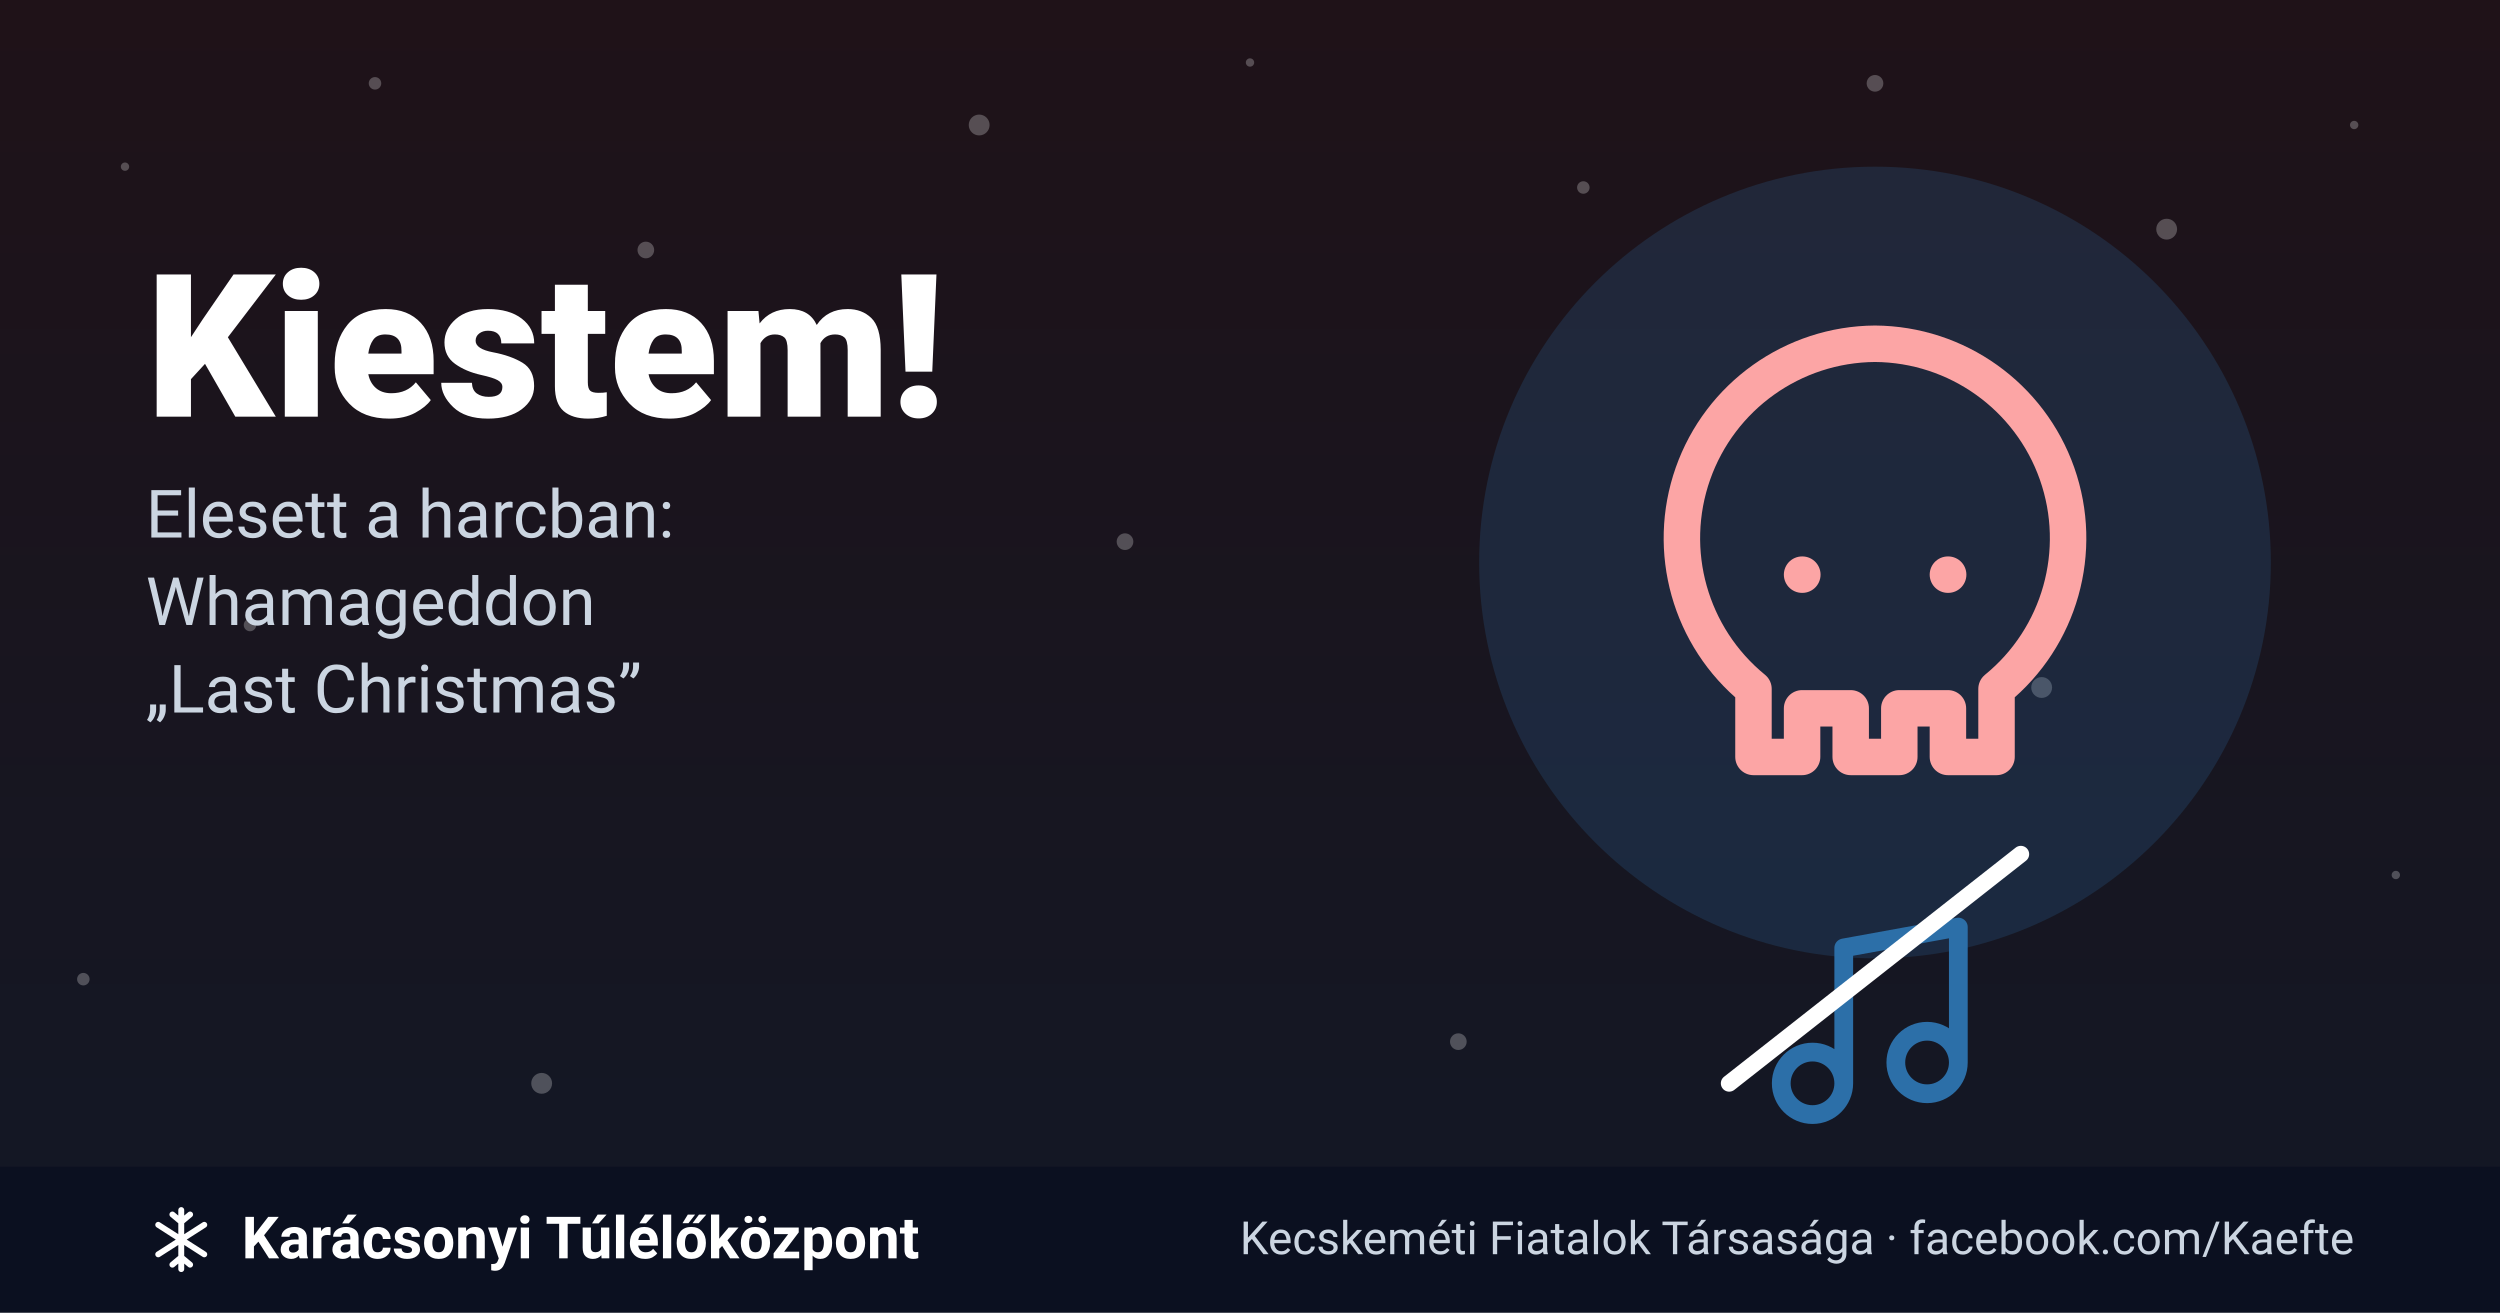
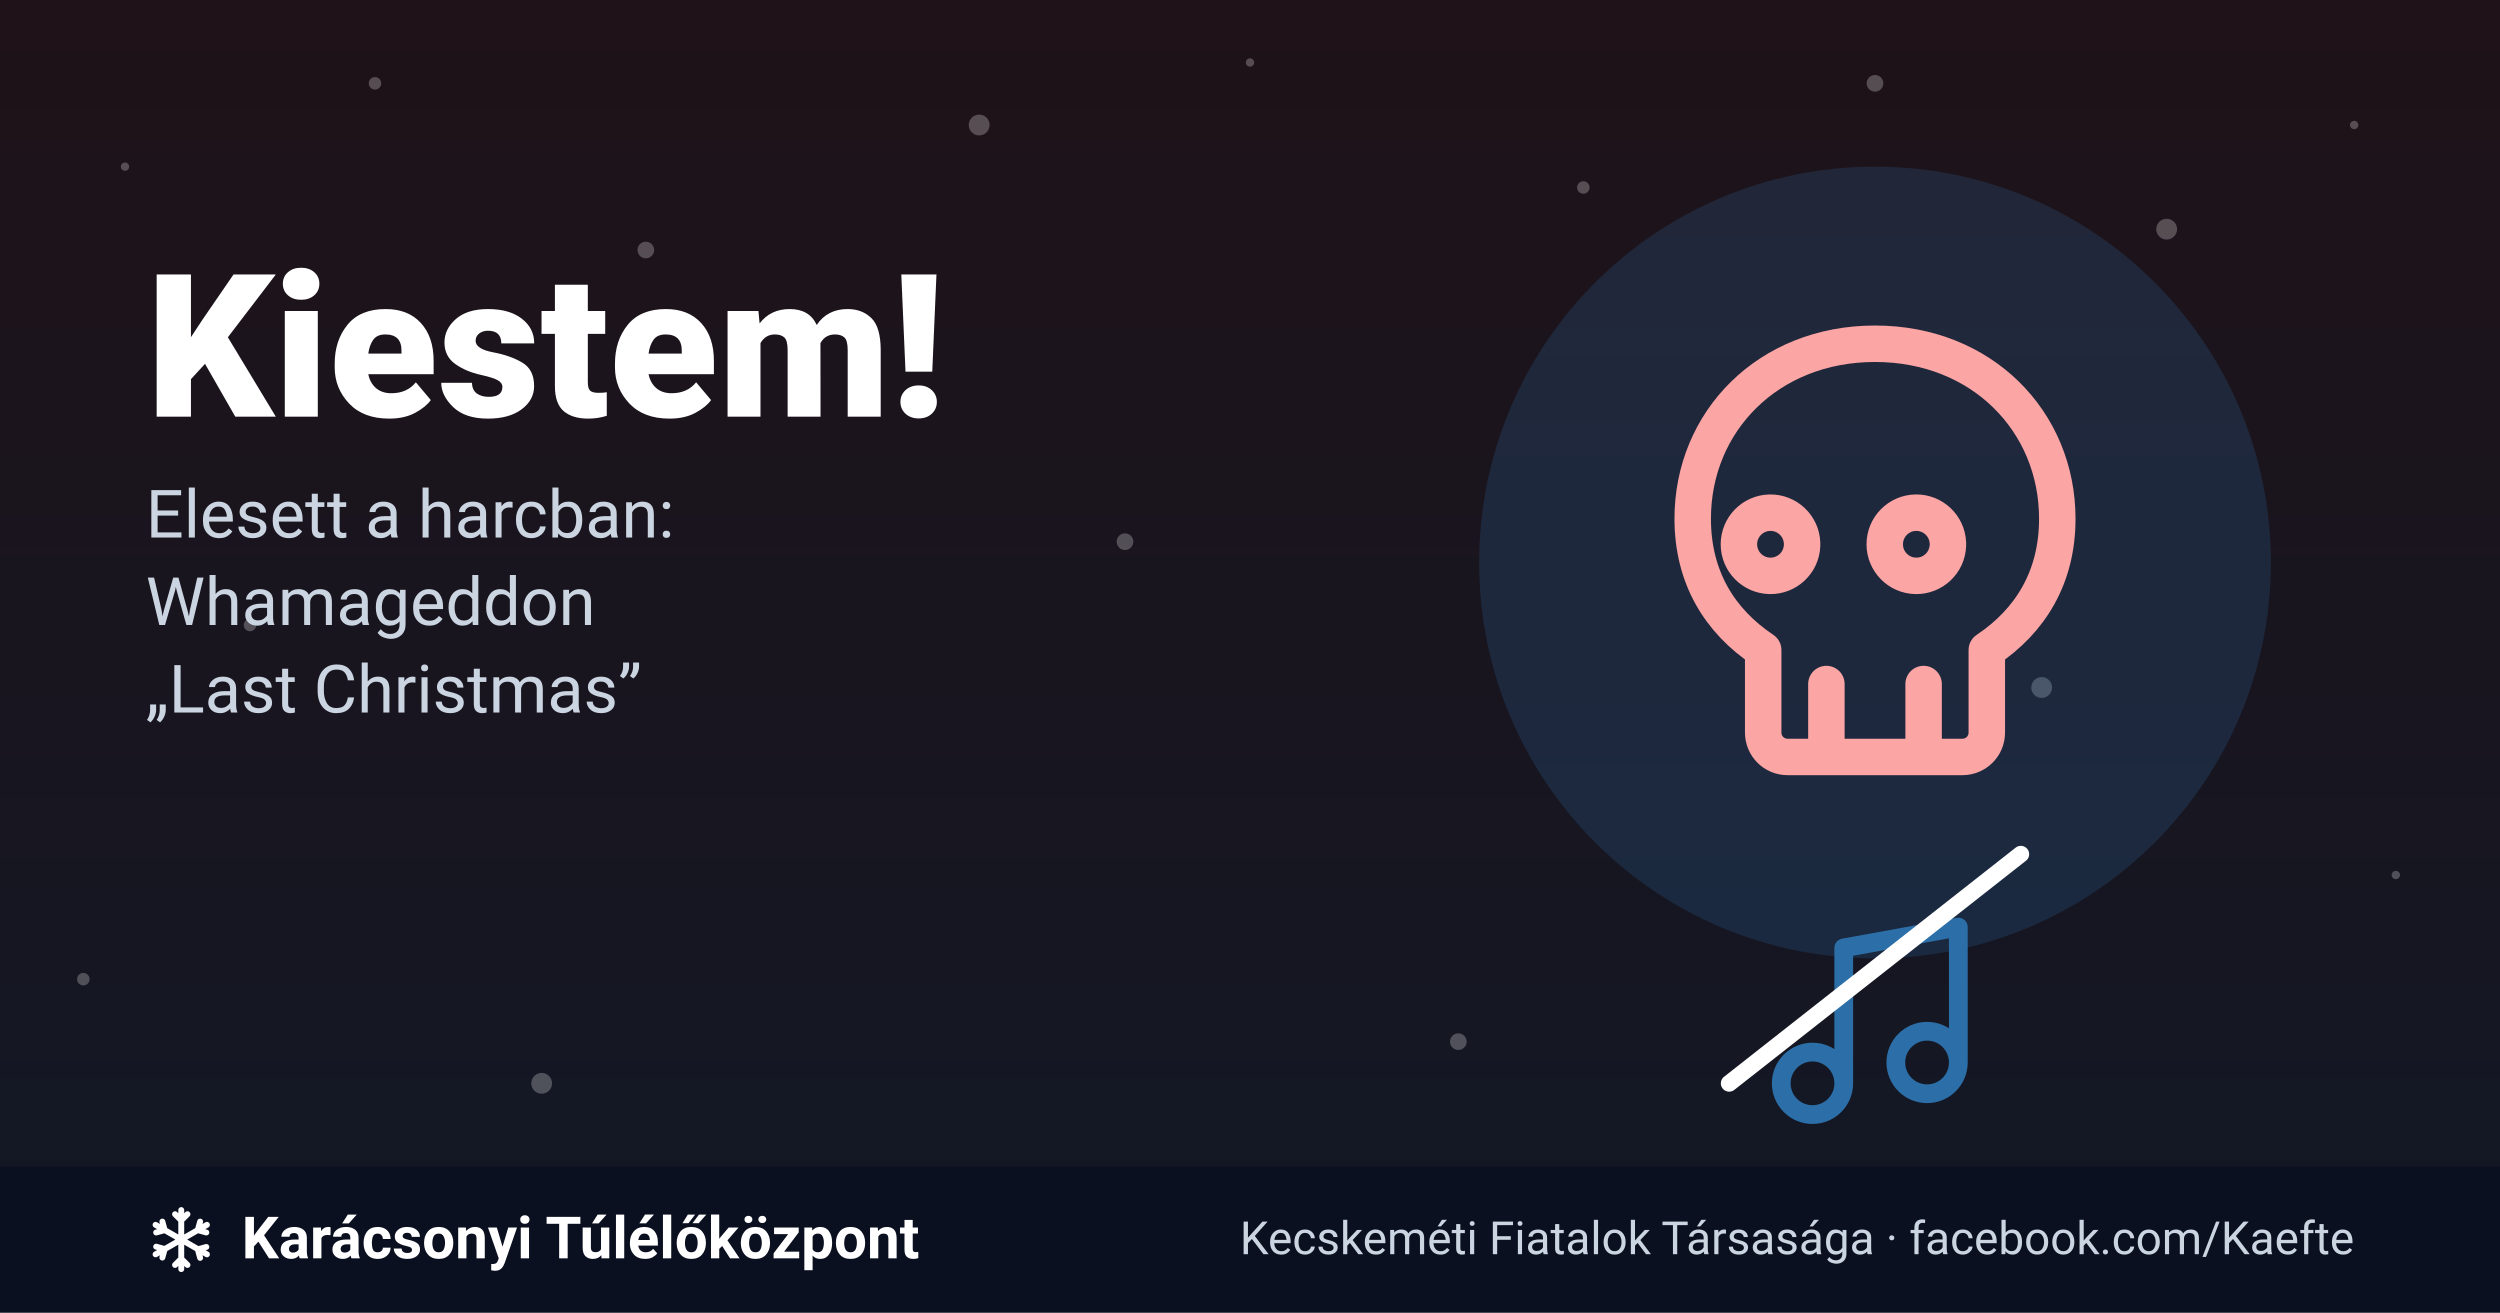
<svg xmlns="http://www.w3.org/2000/svg" viewBox="0 0 1200 630" font-family="system-ui,'Segoe UI',Roboto,'DejaVu Sans',Arial,sans-serif">
  <defs>
    <linearGradient id="bgelimwham" x1="0" y1="0" x2="0" y2="1">
      <stop offset="0" stop-color="#1f1218" />
      <stop offset="1" stop-color="#121826" />
    </linearGradient>
  </defs>
  <rect width="1200" height="630" fill="url(#bgelimwham)" />
  <circle cx="60" cy="80" r="2" fill="#fff" opacity="0.25" />
  <circle cx="180" cy="40" r="3" fill="#fff" opacity="0.25" />
  <circle cx="310" cy="120" r="4" fill="#fff" opacity="0.25" />
  <circle cx="470" cy="60" r="5" fill="#fff" opacity="0.25" />
  <circle cx="600" cy="30" r="2" fill="#fff" opacity="0.25" />
  <circle cx="760" cy="90" r="3" fill="#fff" opacity="0.25" />
  <circle cx="900" cy="40" r="4" fill="#fff" opacity="0.25" />
  <circle cx="1040" cy="110" r="5" fill="#fff" opacity="0.25" />
  <circle cx="1130" cy="60" r="2" fill="#fff" opacity="0.25" />
  <circle cx="120" cy="300" r="3" fill="#fff" opacity="0.25" />
  <circle cx="540" cy="260" r="4" fill="#fff" opacity="0.25" />
  <circle cx="980" cy="330" r="5" fill="#fff" opacity="0.25" />
  <circle cx="1150" cy="420" r="2" fill="#fff" opacity="0.25" />
  <circle cx="40" cy="470" r="3" fill="#fff" opacity="0.25" />
  <circle cx="700" cy="500" r="4" fill="#fff" opacity="0.25" />
  <circle cx="260" cy="520" r="5" fill="#fff" opacity="0.25" />
  <rect x="0" y="560" width="1200" height="70" fill="#0b1020" />
  <g transform="translate(70,578) scale(1.416667)" fill="none" stroke="#fff" stroke-width="2" stroke-linecap="round" stroke-linejoin="round">
-     <path d="M12 2v20M4.2 7l15.6 10M4.2 17L19.8 7M9 3.5l3 2.5 3-2.5M9 20.5l3-2.5 3 2.5" />
+     <path d="M12.0 2.0L12.0 22.0M20.7 7.0L3.3 17.0M20.7 17.0L3.3 7.0M12.0 5.5l-2.1 -2.1M12.0 5.5l2.1 -2.1M6.4 8.8l-2.9 0.8M6.4 8.8l-0.8 -2.9M6.4 15.2l-0.8 2.9M6.4 15.2l-2.9 -0.8M12.0 18.5l2.1 2.1M12.0 18.5l-2.1 2.1M17.6 15.3l2.9 -0.8M17.6 15.3l0.8 2.9M17.6 8.8l0.8 -2.9M17.6 8.8l2.9 0.8" />
  </g>
  <text x="116" y="604" font-size="28" font-weight="700" fill="#fff">Karácsonyi Túlélőközpont</text>
  <text x="1130" y="602" font-size="22" fill="#cbd5e1" text-anchor="end">Kecskeméti Fiatalok Társasága · facebook.com/Kaefte</text>
  <text x="70" y="200" font-size="96" font-weight="800" fill="#fff">Kiestem!</text>
  <text x="70" y="258" font-size="32" fill="#cbd5e1">Elesett a harcban:</text>
  <text x="70" y="300" font-size="32" fill="#cbd5e1">Whamageddon</text>
  <text x="70" y="342" font-size="32" fill="#cbd5e1">„Last Christmas”</text>
  <g transform="translate(650,50)">
    <circle cx="250" cy="220" r="190" fill="#2c6fa8" opacity=".22" />
    <g transform="translate(110,80) scale(11.66667)" fill="none" stroke="#fca5a5" stroke-width="1.5" stroke-linecap="round" stroke-linejoin="round">
-       <path d="M12 3a8 8 0 00-5 14.2V20h2v-2h2v2h2v-2h2v2h2v-2.8A8 8 0 0012 3zM9 12.5h.01M15 12.5h.01" />
+       <path d="M12 3C7.6 3 4.5 6.2 4.5 10.2c0 2.4 1.1 4.2 2.9 5.4V19a1 1 0 001 1h7.2a1 1 0 001-1v-3.4c1.8-1.2 2.9-3 2.9-5.4C19.5 6.2 16.4 3 12 3zM10 20v-3M14 20v-3M9 11.2a1.3 1.3 0 100 .1M15 11.2a1.3 1.3 0 100 .1" />
    </g>
    <g transform="translate(190,380) scale(5)" fill="none" stroke="#2c6fa8" stroke-width="1.8" stroke-linecap="round" stroke-linejoin="round">
      <path d="M9 18V5l11-2v13M9 18a3 3 0 11-3-3 3 3 0 013 3zM20 16a3 3 0 11-3-3 3 3 0 013 3z" />
    </g>
    <path d="M180 470l140-110" stroke="#fff" stroke-width="8" stroke-linecap="round" />
  </g>
</svg>
